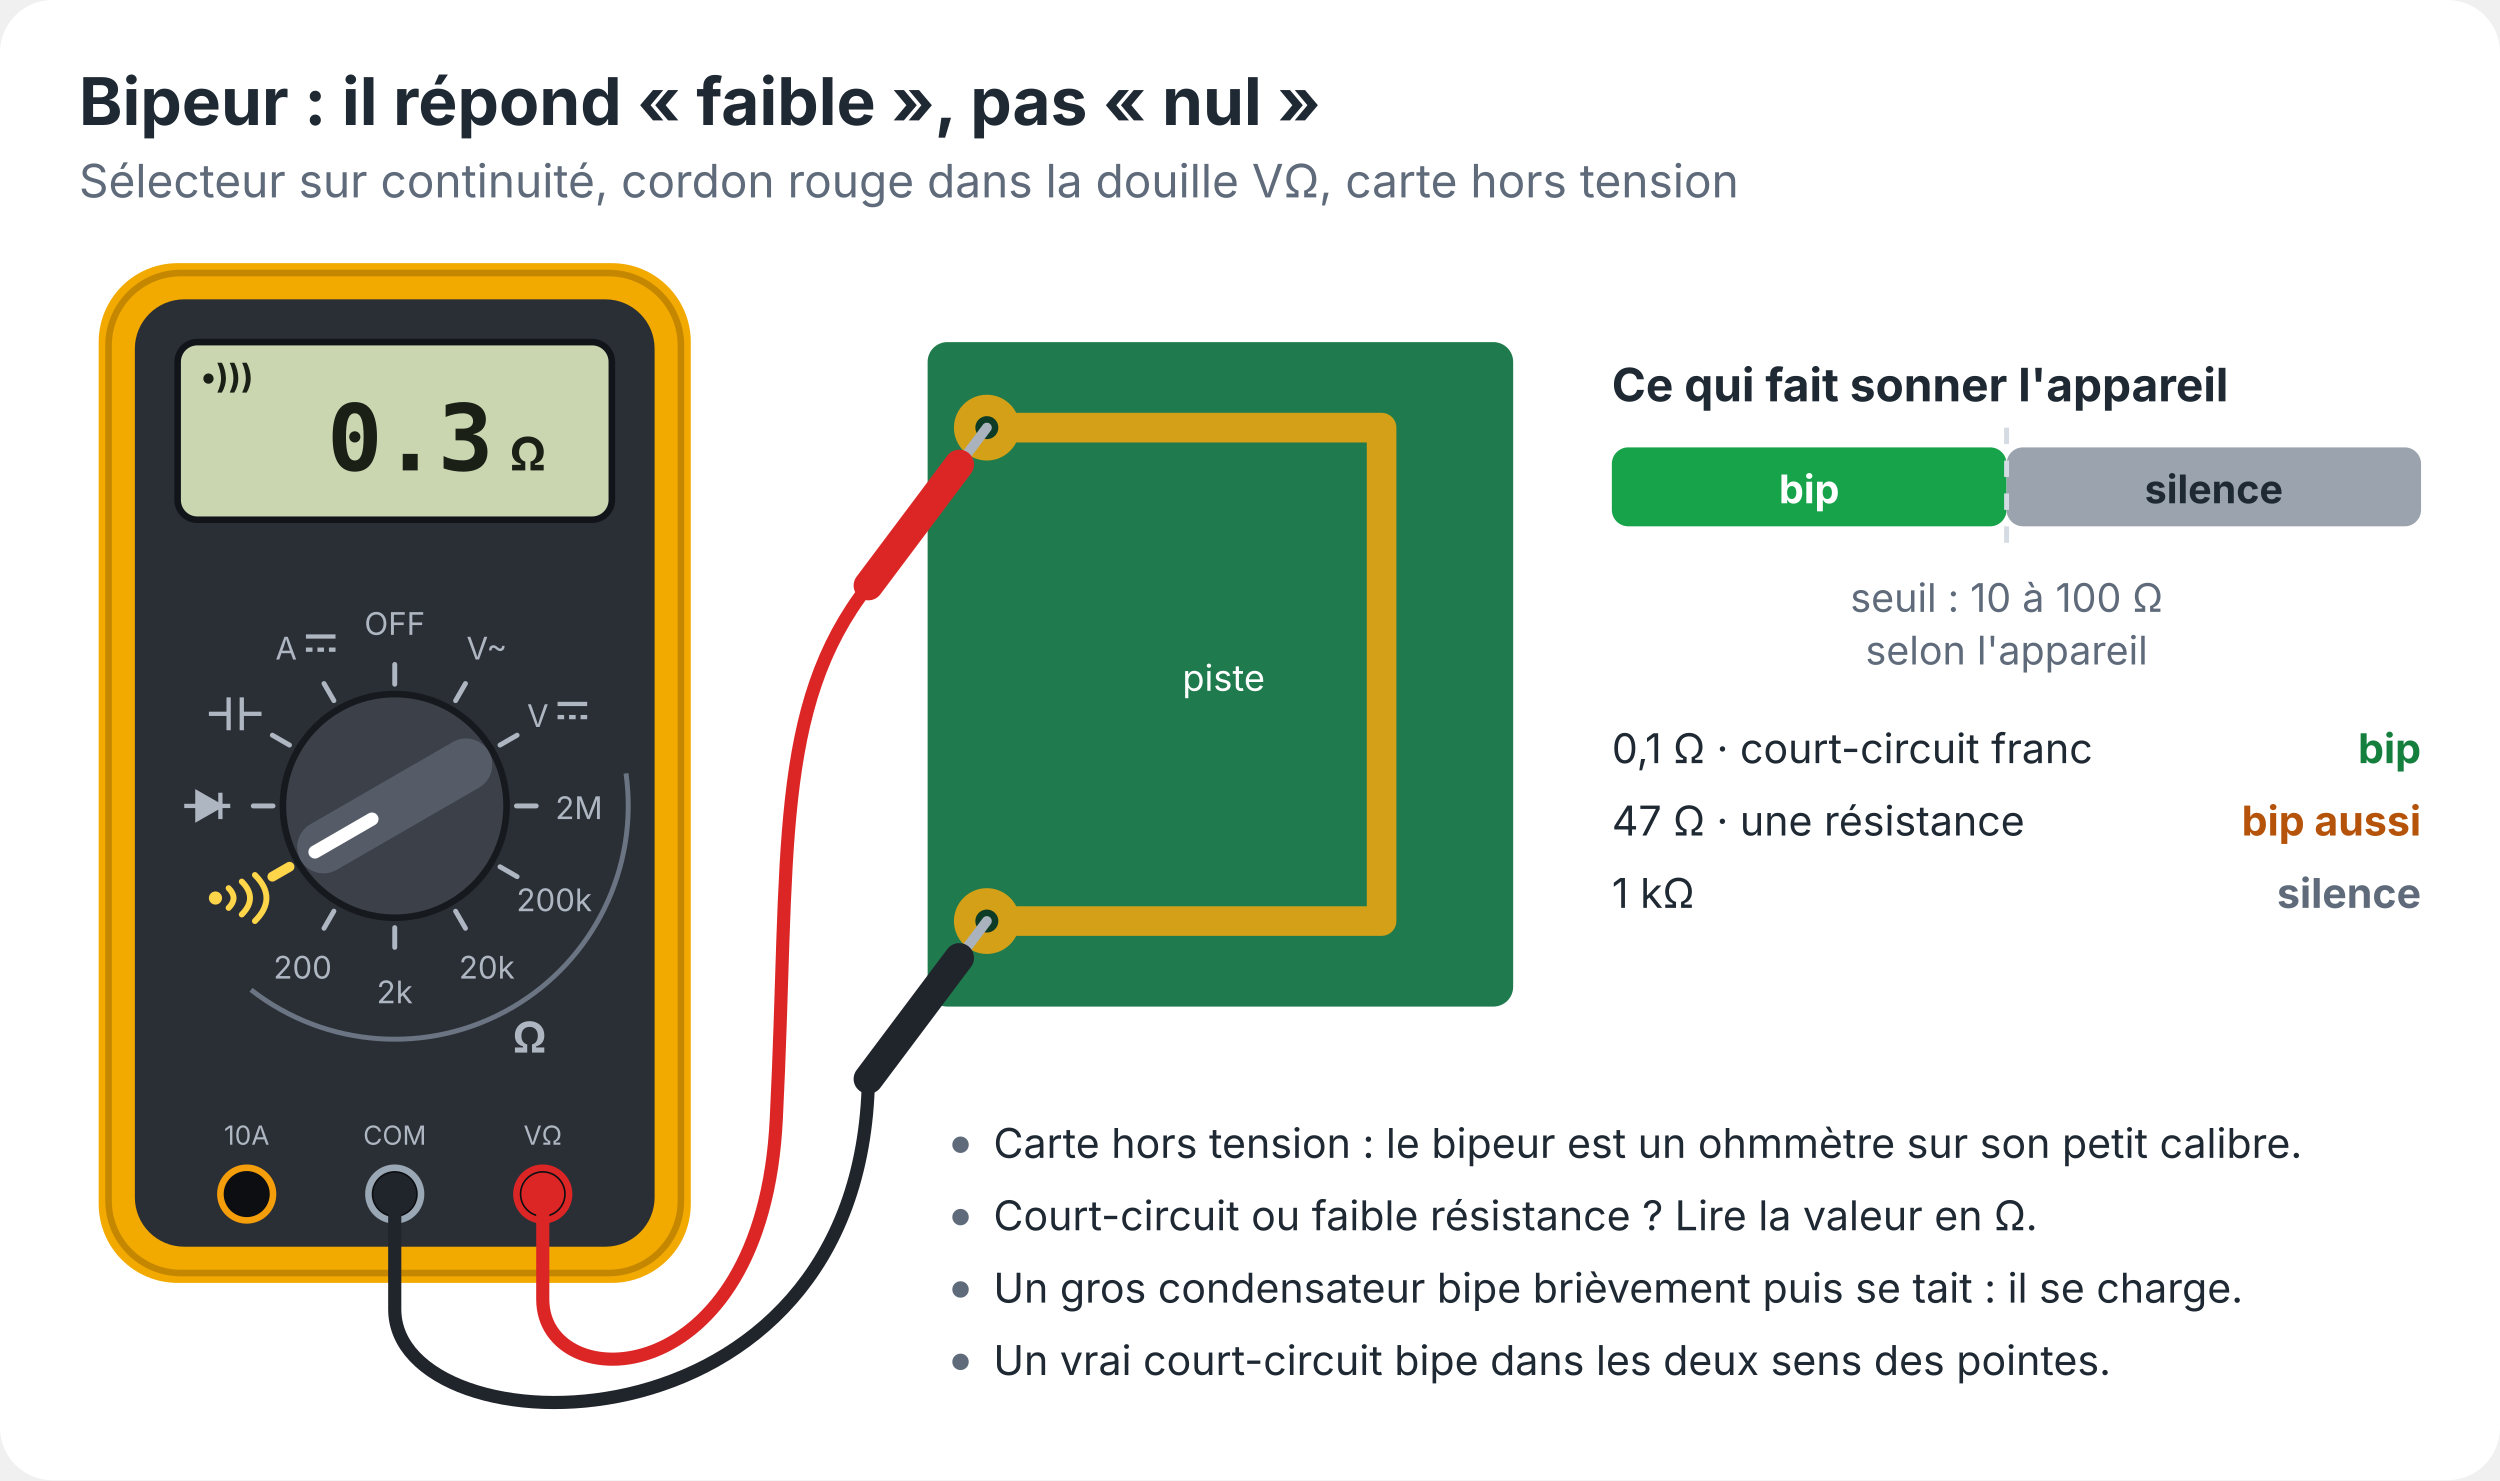
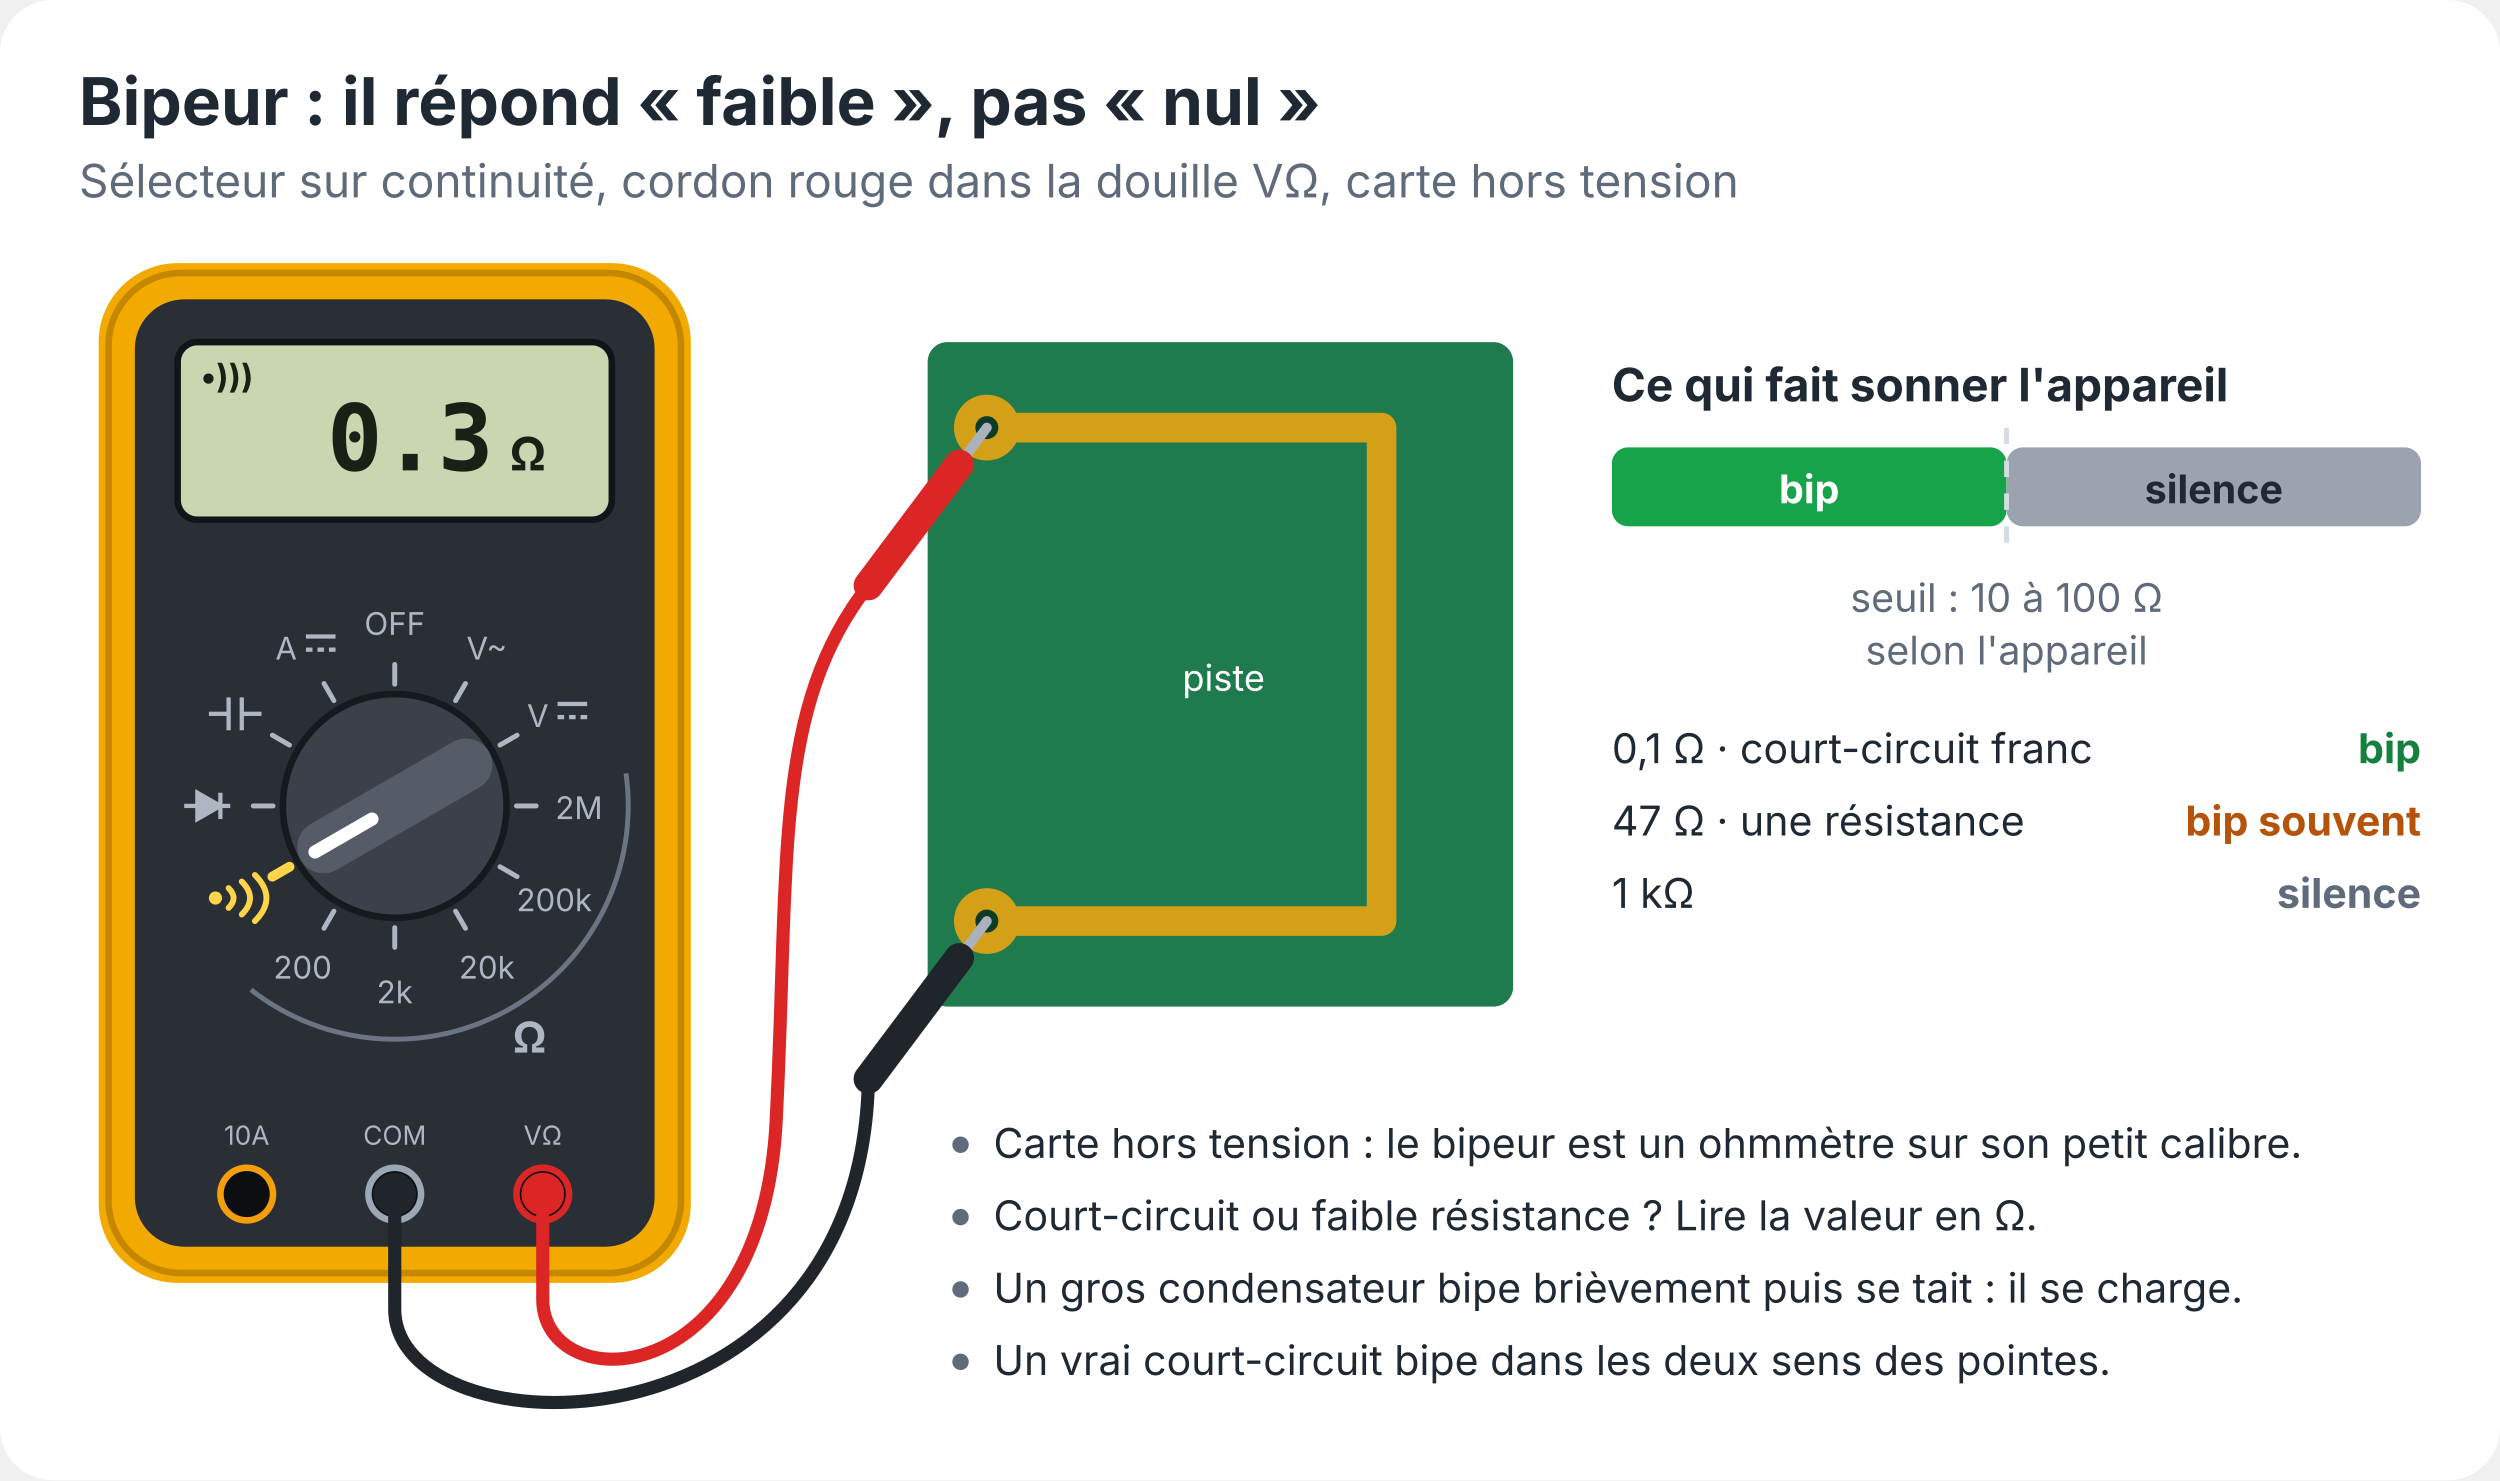
<svg xmlns="http://www.w3.org/2000/svg" viewBox="0 0 760 450" role="img" aria-labelledby="t d" font-family="system-ui, -apple-system, Segoe UI, sans-serif">
  <style>
    .bg{fill:#ffffff}.fg{fill:#1f2933}.mut{fill:#5f6b7a}
    .wire{stroke:#1f2933;stroke-width:3;fill:none;stroke-linecap:round;stroke-linejoin:round}
    .panel{fill:#f3f5f8;stroke:#d5dbe3}.grid{stroke:#d5dbe3;stroke-width:1.5;stroke-dasharray:5 5;fill:none}
    .ok{fill:#15803d}.no{fill:#b91c1c}.warn{fill:#b45309}.blue{fill:#2563eb}.amber{fill:#b45309}
    .blk{stroke:#20242b}.blkf{fill:#20242b}
    .flow{fill:none;stroke-width:4;stroke-linecap:round;stroke-dasharray:1 13;animation:run 1.1s linear infinite}
    .fb{stroke:#2563eb}.fa{stroke:#d97706}.fr{stroke:#dc2626}
    @keyframes run{to{stroke-dashoffset:-14}}
    @media (prefers-reduced-motion: reduce){.flow{animation:none}}
    @media (prefers-color-scheme: dark){
      .bg{fill:#0d1117}.fg{fill:#e6edf3}.mut{fill:#9aa7b4}.wire{stroke:#c9d1d9}
      .panel{fill:#161b22;stroke:#30363d}.grid{stroke:#30363d}
      .ok{fill:#4ade80}.no{fill:#f87171}.warn{fill:#fbbf24}.blue{fill:#60a5fa}.amber{fill:#fbbf24}
      .blk{stroke:#8b949e}.blkf{fill:#8b949e}.fb{stroke:#60a5fa}.fa{stroke:#fbbf24}.fr{stroke:#f87171}
    }
  </style>
  <rect class="bg" width="760" height="450" rx="16" />
  <text class="fg" x="24" y="38" font-size="20" font-weight="700">Bipeur : il répond « faible », pas « nul »</text>
  <text class="mut" x="24" y="60" font-size="14">Sélecteur sur continuité, cordon rouge dans la douille VΩ, carte hors tension</text>
  <g data-sel="BEEP" transform="translate(30 80) scale(1)">
    <rect width="180" height="310" rx="24" fill="#f2a900" />
    <rect x="3" y="3" width="174" height="304" rx="22" fill="none" stroke="#c58700" stroke-width="2" />
    <rect x="11" y="11" width="158" height="288" rx="15" fill="#2a2e35" />
    <rect x="24" y="24" width="132" height="54" rx="6" fill="#c9d6b0" stroke="#11151a" stroke-width="2" />
    <text x="31" y="38" font-size="10" font-weight="700" fill="#1a2016">•)))</text>
    <text x="120" y="63" font-size="28" font-weight="700" text-anchor="end" font-family="ui-monospace, Menlo, Consolas, monospace" fill="#1a2016">0.3</text>
    <text x="125" y="63" font-size="14" font-weight="700" fill="#1a2016">Ω</text>
    <path d="M160.3 155.1 A71 71 0 0 1 46.3 220.9" fill="none" stroke="#6b7482" stroke-width="1.5" />
    <text x="131.0" y="240.0" font-size="13" font-weight="700" text-anchor="middle" fill="#aeb6c2">Ω</text>
    <path d="M90.0 128.0 L90.0 122.0" stroke="#aeb6c2" stroke-width="1.5" stroke-linecap="round" />
    <text x="90.0" y="113.0" font-size="9.5" text-anchor="middle" fill="#aeb6c2">OFF</text>
    <path d="M108.5 133.0 L111.5 127.8" stroke="#aeb6c2" stroke-width="1.5" stroke-linecap="round" />
    <text x="118.0" y="120.5" font-size="9.5" text-anchor="middle" fill="#aeb6c2">V~</text>
    <path d="M122.0 146.5 L127.2 143.5" stroke="#aeb6c2" stroke-width="1.5" stroke-linecap="round" />
    <text x="133.5" y="141.0" font-size="9.5" text-anchor="middle" fill="#aeb6c2">V</text>
    <path d="M139.5 134.0 h9 M139.5 138.0 h2 m1.5 0 h2 m1.5 0 h2" stroke="#aeb6c2" stroke-width="1.3" fill="none" />
    <path d="M127.0 165.0 L133.0 165.0" stroke="#aeb6c2" stroke-width="1.5" stroke-linecap="round" />
    <text x="146.0" y="169.0" font-size="9.5" text-anchor="middle" fill="#aeb6c2">2M</text>
    <path d="M122.0 183.5 L127.2 186.5" stroke="#aeb6c2" stroke-width="1.5" stroke-linecap="round" />
    <text x="138.5" y="197.0" font-size="9.5" text-anchor="middle" fill="#aeb6c2">200k</text>
    <path d="M108.5 197.0 L111.5 202.2" stroke="#aeb6c2" stroke-width="1.5" stroke-linecap="round" />
    <text x="118.0" y="217.5" font-size="9.5" text-anchor="middle" fill="#aeb6c2">20k</text>
    <path d="M90.0 202.0 L90.0 208.0" stroke="#aeb6c2" stroke-width="1.5" stroke-linecap="round" />
    <text x="90.0" y="225.0" font-size="9.5" text-anchor="middle" fill="#aeb6c2">2k</text>
    <path d="M71.5 197.0 L68.5 202.2" stroke="#aeb6c2" stroke-width="1.5" stroke-linecap="round" />
    <text x="62.0" y="217.5" font-size="9.5" text-anchor="middle" fill="#aeb6c2">200</text>
    <path d="M58.0 183.5 L52.8 186.5" stroke="#ffd54a" stroke-width="3" stroke-linecap="round" />
    <circle cx="35.5" cy="193.0" r="2" fill="#ffd54a" />
    <path d="M39.5 190.0 q3 3 0 6 M43.5 188.0 q5 5 0 10 M47.5 186.0 q7 7 0 14" stroke="#ffd54a" stroke-width="1.8" fill="none" stroke-linecap="round" />
    <path d="M53.0 165.0 L47.0 165.0" stroke="#aeb6c2" stroke-width="1.5" stroke-linecap="round" />
    <path d="M26.0 165.0 h14 M30.0 161.0 v8 l7 -4 z M37.0 161.0 v8" stroke="#aeb6c2" stroke-width="1.3" fill="#aeb6c2" />
    <path d="M58.0 146.5 L52.8 143.5" stroke="#aeb6c2" stroke-width="1.5" stroke-linecap="round" />
    <path d="M33.5 137.0 h6 M39.5 132.0 v10 M43.5 132.0 v10 M43.5 137.0 h6" stroke="#aeb6c2" stroke-width="1.3" fill="none" />
    <path d="M71.5 133.0 L68.5 127.8" stroke="#aeb6c2" stroke-width="1.5" stroke-linecap="round" />
    <text x="57.0" y="120.5" font-size="9.5" text-anchor="middle" fill="#aeb6c2">A</text>
    <path d="M63.0 113.5 h9 M63.0 117.5 h2 m1.5 0 h2 m1.5 0 h2" stroke="#aeb6c2" stroke-width="1.3" fill="none" />
    <circle cx="90" cy="165" r="34" fill="#3b4049" stroke="#16191e" stroke-width="2" />
    <g transform="rotate(240 90 165)">
      <rect x="82" y="132" width="16" height="66" rx="8" fill="#555c68" />
      <path d="M90 137 V157" stroke="#ffffff" stroke-width="4" stroke-linecap="round" />
    </g>
    <text x="45" y="268" font-size="8" text-anchor="middle" fill="#aeb6c2">10A</text>
    <circle cx="45" cy="283" r="8" fill="#0c0e11" stroke="#f59e0b" stroke-width="2" />
    <text x="90" y="268" font-size="8" text-anchor="middle" fill="#aeb6c2">COM</text>
    <circle cx="90" cy="283" r="8" fill="#0c0e11" stroke="#9aa7b4" stroke-width="2" />
    <text x="135" y="268" font-size="8" text-anchor="middle" fill="#aeb6c2">VΩ</text>
    <circle cx="135" cy="283" r="8" fill="#0c0e11" stroke="#dc2626" stroke-width="2" />
  </g>
  <rect x="282" y="104" width="178" height="202" rx="6" fill="#1f7a4d" />
  <path d="M300 130 H420 V280 H300" fill="none" stroke="#d4a017" stroke-width="9" stroke-linejoin="round" />
  <circle cx="300" cy="130" r="10" fill="#d4a017" />
  <circle cx="300" cy="130" r="3.5" fill="#0d3b26" />
  <circle cx="300" cy="280" r="10" fill="#d4a017" />
  <circle cx="300" cy="280" r="3.5" fill="#0d3b26" />
  <text x="372" y="210" font-size="11" text-anchor="middle" fill="#ffffff">piste</text>
  <path stroke="#dc2626" stroke-width="4" fill="none" stroke-linecap="round" d="M165.0 363.0 V395 C165 425 232 425 236 340 C240 260 235 215 264.0 178.0" />
  <circle fill="#dc2626" cx="165.0" cy="363.0" r="6.5" />
  <path d="M300.0 130.0 L291.6 141.2" stroke="#aab2bd" stroke-width="3" stroke-linecap="round" />
  <path stroke="#dc2626" d="M291.6 141.2 L264.0 178.0" stroke-width="9" stroke-linecap="round" />
  <path class="blk" stroke-width="4" fill="none" stroke-linecap="round" d="M120.0 363.0 V398 C120 442 262 446 264.0 328.0" />
  <circle class="blkf" cx="120.0" cy="363.0" r="6.5" />
  <path d="M300.0 280.0 L291.6 291.2" stroke="#aab2bd" stroke-width="3" stroke-linecap="round" />
  <path class="blk" d="M291.6 291.2 L264.0 328.0" stroke-width="9" stroke-linecap="round" />
  <text class="fg" x="490" y="122" font-size="14" font-weight="700">Ce qui fait sonner l'appareil</text>
  <rect x="490" y="136" width="120" height="24" rx="5" fill="#16a34a" />
  <rect x="610" y="136" width="126" height="24" rx="5" fill="#9aa3ae" />
  <text x="550" y="153" font-size="12" font-weight="700" text-anchor="middle" fill="#ffffff">bip</text>
  <text x="673" y="153" font-size="12" font-weight="700" text-anchor="middle" fill="#1f2933">silence</text>
  <path class="grid" d="M610 130 V170" />
  <text class="mut" x="610" y="186" font-size="12" text-anchor="middle">seuil : 10 à 100 Ω</text>
  <text class="mut" x="610" y="202" font-size="12" text-anchor="middle">selon l'appareil</text>
  <text class="fg" x="490" y="232" font-size="12.5">0,1 Ω · court-circuit franc</text>
  <text class="ok" x="736" y="232" font-size="12.5" text-anchor="end" font-weight="700">bip</text>
  <text class="fg" x="490" y="254" font-size="12.5">47 Ω · une résistance</text>
-   <text class="warn" x="736" y="254" font-size="12.5" text-anchor="end" font-weight="700">bip aussi</text>
+   <text class="warn" x="736" y="254" font-size="12.5" text-anchor="end" font-weight="700">bip souvent</text>
  <text class="fg" x="490" y="276" font-size="12.5">1 kΩ</text>
  <text class="mut" x="736" y="276" font-size="12.5" text-anchor="end" font-weight="700">silence</text>
  <circle class="mut" cx="292" cy="348" r="2.5" />
  <text class="fg" x="302" y="352" font-size="12.5">Carte hors tension : le bipeur est un ohmmètre sur son petit calibre.</text>
  <circle class="mut" cx="292" cy="370" r="2.5" />
  <text class="fg" x="302" y="374" font-size="12.5">Court-circuit ou faible résistance ? Lire la valeur en Ω.</text>
  <circle class="mut" cx="292" cy="392" r="2.5" />
  <text class="fg" x="302" y="396" font-size="12.5">Un gros condensateur bipe brièvement puis se tait : il se charge.</text>
  <circle class="mut" cx="292" cy="414" r="2.5" />
  <text class="fg" x="302" y="418" font-size="12.5">Un vrai court-circuit bipe dans les deux sens des pointes.</text>
</svg>
